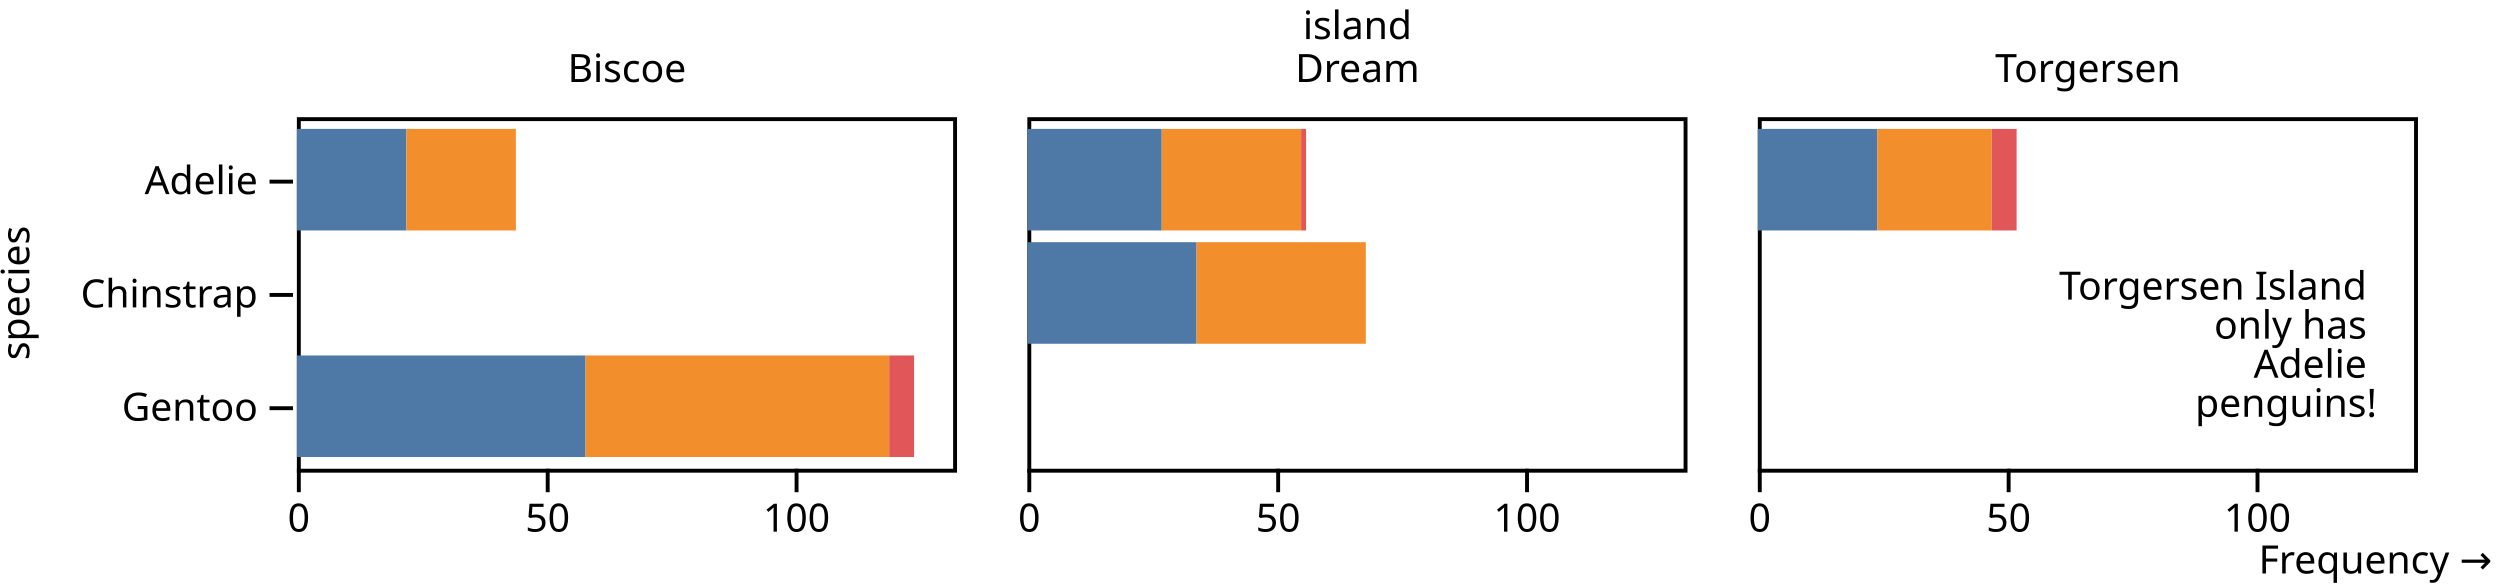
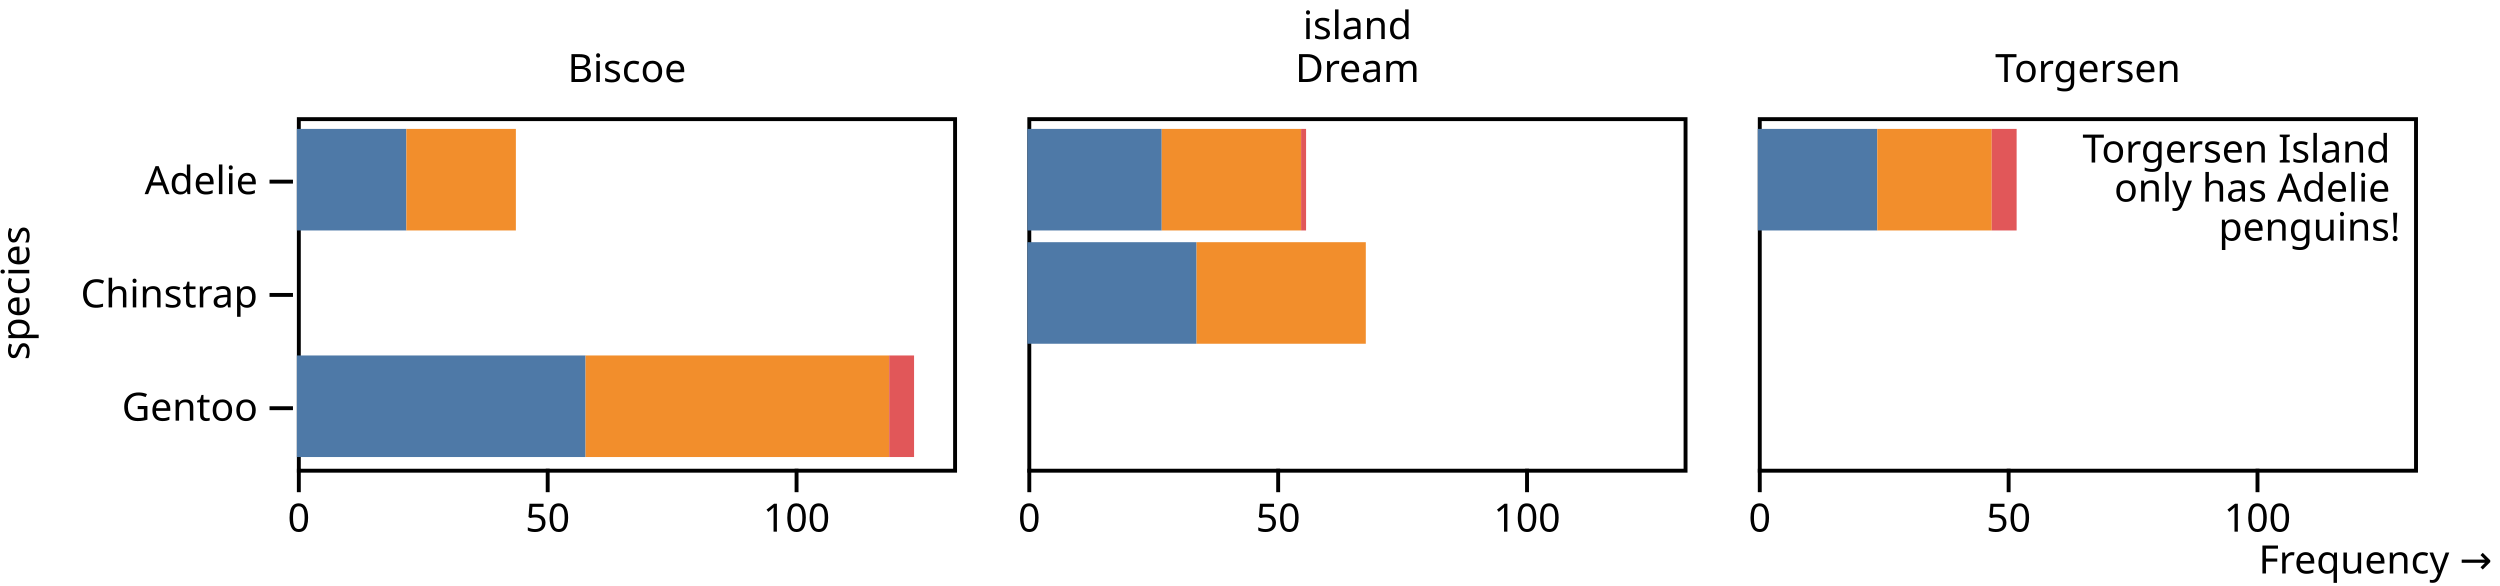
<svg xmlns="http://www.w3.org/2000/svg" class="plot" fill="currentColor" font-family="system-ui, sans-serif" font-size="10" text-anchor="middle" width="640" height="150" viewBox="0 0 640 150">
  <style>
    .plot {
      display: block;
      background: white;
      height: auto;
      height: intrinsic;
      max-width: 100%;
    }

    .plot text,
    .plot tspan {
      white-space: pre;
    }
  </style>
  <g aria-label="y-axis" aria-description="species" transform="translate(75,0)" fill="none" text-anchor="end">
    <g class="tick" opacity="1" transform="translate(0,46.5)">
      <line stroke="currentColor" x2="-6" />
      <text fill="currentColor" x="-9" dy="0.32em">Adelie</text>
    </g>
    <g class="tick" opacity="1" transform="translate(0,75.5)">
      <line stroke="currentColor" x2="-6" />
      <text fill="currentColor" x="-9" dy="0.32em">Chinstrap</text>
    </g>
    <g class="tick" opacity="1" transform="translate(0,104.5)">
      <line stroke="currentColor" x2="-6" />
      <text fill="currentColor" x="-9" dy="0.32em">Gentoo</text>
    </g>
    <text fill="currentColor" transform="translate(-75,75) rotate(-90)" dy="0.75em" text-anchor="middle">species</text>
  </g>
  <g aria-label="fx-axis" aria-description="island" transform="translate(0,30)" fill="none" text-anchor="middle">
    <g class="tick" opacity="1" transform="translate(160.5,0)">
      <line stroke="currentColor" y2="0" />
      <text fill="currentColor" y="-9" dy="0em">Biscoe</text>
    </g>
    <g class="tick" opacity="1" transform="translate(347.5,0)">
      <line stroke="currentColor" y2="0" />
      <text fill="currentColor" y="-9" dy="0em">Dream</text>
    </g>
    <g class="tick" opacity="1" transform="translate(534.5,0)">
      <line stroke="currentColor" y2="0" />
      <text fill="currentColor" y="-9" dy="0em">Torgersen</text>
    </g>
    <text fill="currentColor" transform="translate(347.5,-30)" dy="1em" text-anchor="middle">island</text>
  </g>
  <g aria-label="x-axis" transform="translate(76,120)" fill="none" text-anchor="middle" font-variant="tabular-nums">
    <g class="tick" opacity="1" transform="translate(0.5,0)">
      <line stroke="currentColor" y2="6" />
      <text fill="currentColor" y="9" dy="0.71em">0</text>
    </g>
    <g class="tick" opacity="1" transform="translate(64.20968,0)">
      <line stroke="currentColor" y2="6" />
      <text fill="currentColor" y="9" dy="0.71em">50</text>
    </g>
    <g class="tick" opacity="1" transform="translate(127.9194,0)">
      <line stroke="currentColor" y2="6" />
      <text fill="currentColor" y="9" dy="0.71em">100</text>
    </g>
  </g>
  <g aria-label="x-axis" transform="translate(263,120)" fill="none" text-anchor="middle" font-variant="tabular-nums">
    <g class="tick" opacity="1" transform="translate(0.5,0)">
      <line stroke="currentColor" y2="6" />
      <text fill="currentColor" y="9" dy="0.71em">0</text>
    </g>
    <g class="tick" opacity="1" transform="translate(64.20968,0)">
      <line stroke="currentColor" y2="6" />
      <text fill="currentColor" y="9" dy="0.71em">50</text>
    </g>
    <g class="tick" opacity="1" transform="translate(127.9194,0)">
      <line stroke="currentColor" y2="6" />
      <text fill="currentColor" y="9" dy="0.71em">100</text>
    </g>
  </g>
  <g aria-label="x-axis" aria-description="Frequency →" transform="translate(450,120)" fill="none" text-anchor="middle" font-variant="tabular-nums">
    <g class="tick" opacity="1" transform="translate(0.5,0)">
      <line stroke="currentColor" y2="6" />
      <text fill="currentColor" y="9" dy="0.71em">0</text>
    </g>
    <g class="tick" opacity="1" transform="translate(64.20968,0)">
      <line stroke="currentColor" y2="6" />
      <text fill="currentColor" y="9" dy="0.71em">50</text>
    </g>
    <g class="tick" opacity="1" transform="translate(127.9194,0)">
      <line stroke="currentColor" y2="6" />
      <text fill="currentColor" y="9" dy="0.71em">100</text>
    </g>
    <text fill="currentColor" transform="translate(188,30)" dy="-0.32em" text-anchor="end">Frequency →</text>
  </g>
  <g aria-label="facet" transform="translate(76,0)">
    <rect aria-label="frame" fill="none" stroke="currentColor" transform="translate(0.5,0.5)" x="0" y="30" width="168" height="90" />
    <g aria-label="bar">
      <rect x="0" width="28.032" y="33" height="26" fill="#4e79a7" />
      <rect x="0" width="73.903" y="91" height="26" fill="#4e79a7" />
      <rect x="28.032" width="28.032" y="33" height="26" fill="#f28e2c" />
      <rect x="73.903" width="77.726" y="91" height="26" fill="#f28e2c" />
      <rect x="151.629" width="6.371" y="91" height="26" fill="#e15759" />
    </g>
-     <g aria-label="text" text-anchor="end" transform="translate(-9.5,13.5)" />
+     <g aria-label="text" text-anchor="end" transform="translate(-3.5,4.5)" />
  </g>
  <g aria-label="facet" transform="translate(263,0)">
    <rect aria-label="frame" fill="none" stroke="currentColor" transform="translate(0.5,0.5)" x="0" y="30" width="168" height="90" />
    <g aria-label="bar">
      <rect x="0" width="34.403" y="33" height="26" fill="#4e79a7" />
      <rect x="0" width="43.323" y="62" height="26" fill="#4e79a7" />
      <rect x="34.403" width="35.677" y="33" height="26" fill="#f28e2c" />
      <rect x="43.323" width="43.323" y="62" height="26" fill="#f28e2c" />
      <rect x="70.081" width="1.274" y="33" height="26" fill="#e15759" />
    </g>
-     <g aria-label="text" text-anchor="end" transform="translate(-9.5,13.5)" />
+     <g aria-label="text" text-anchor="end" transform="translate(-3.5,4.5)" />
  </g>
  <g aria-label="facet" transform="translate(450,0)">
    <rect aria-label="frame" fill="none" stroke="currentColor" transform="translate(0.5,0.5)" x="0" y="30" width="168" height="90" />
    <g aria-label="bar">
      <rect x="0" width="30.581" y="33" height="26" fill="#4e79a7" />
      <rect x="30.581" width="29.306" y="33" height="26" fill="#f28e2c" />
      <rect x="59.887" width="6.371" y="33" height="26" fill="#e15759" />
    </g>
-     <g aria-label="text" text-anchor="end" transform="translate(-9.5,13.5)">
-       <text transform="translate(168,75)">
-         <tspan x="0" y="-1.18em">Torgersen Island</tspan>
-         <tspan x="0" y="-0.18em">only has</tspan>
-         <tspan x="0" y="0.82em">Adelie</tspan>
-         <tspan x="0" y="1.82em">penguins!</tspan>
+     <g aria-label="text" text-anchor="end" transform="translate(-3.5,4.5)">
+       <text transform="translate(168,30)">
+         <tspan x="0" y="0.71em">Torgersen Island</tspan>
+         <tspan x="0" y="1.71em">only has Adelie</tspan>
+         <tspan x="0" y="2.71em">penguins!</tspan>
      </text>
    </g>
  </g>
</svg>
